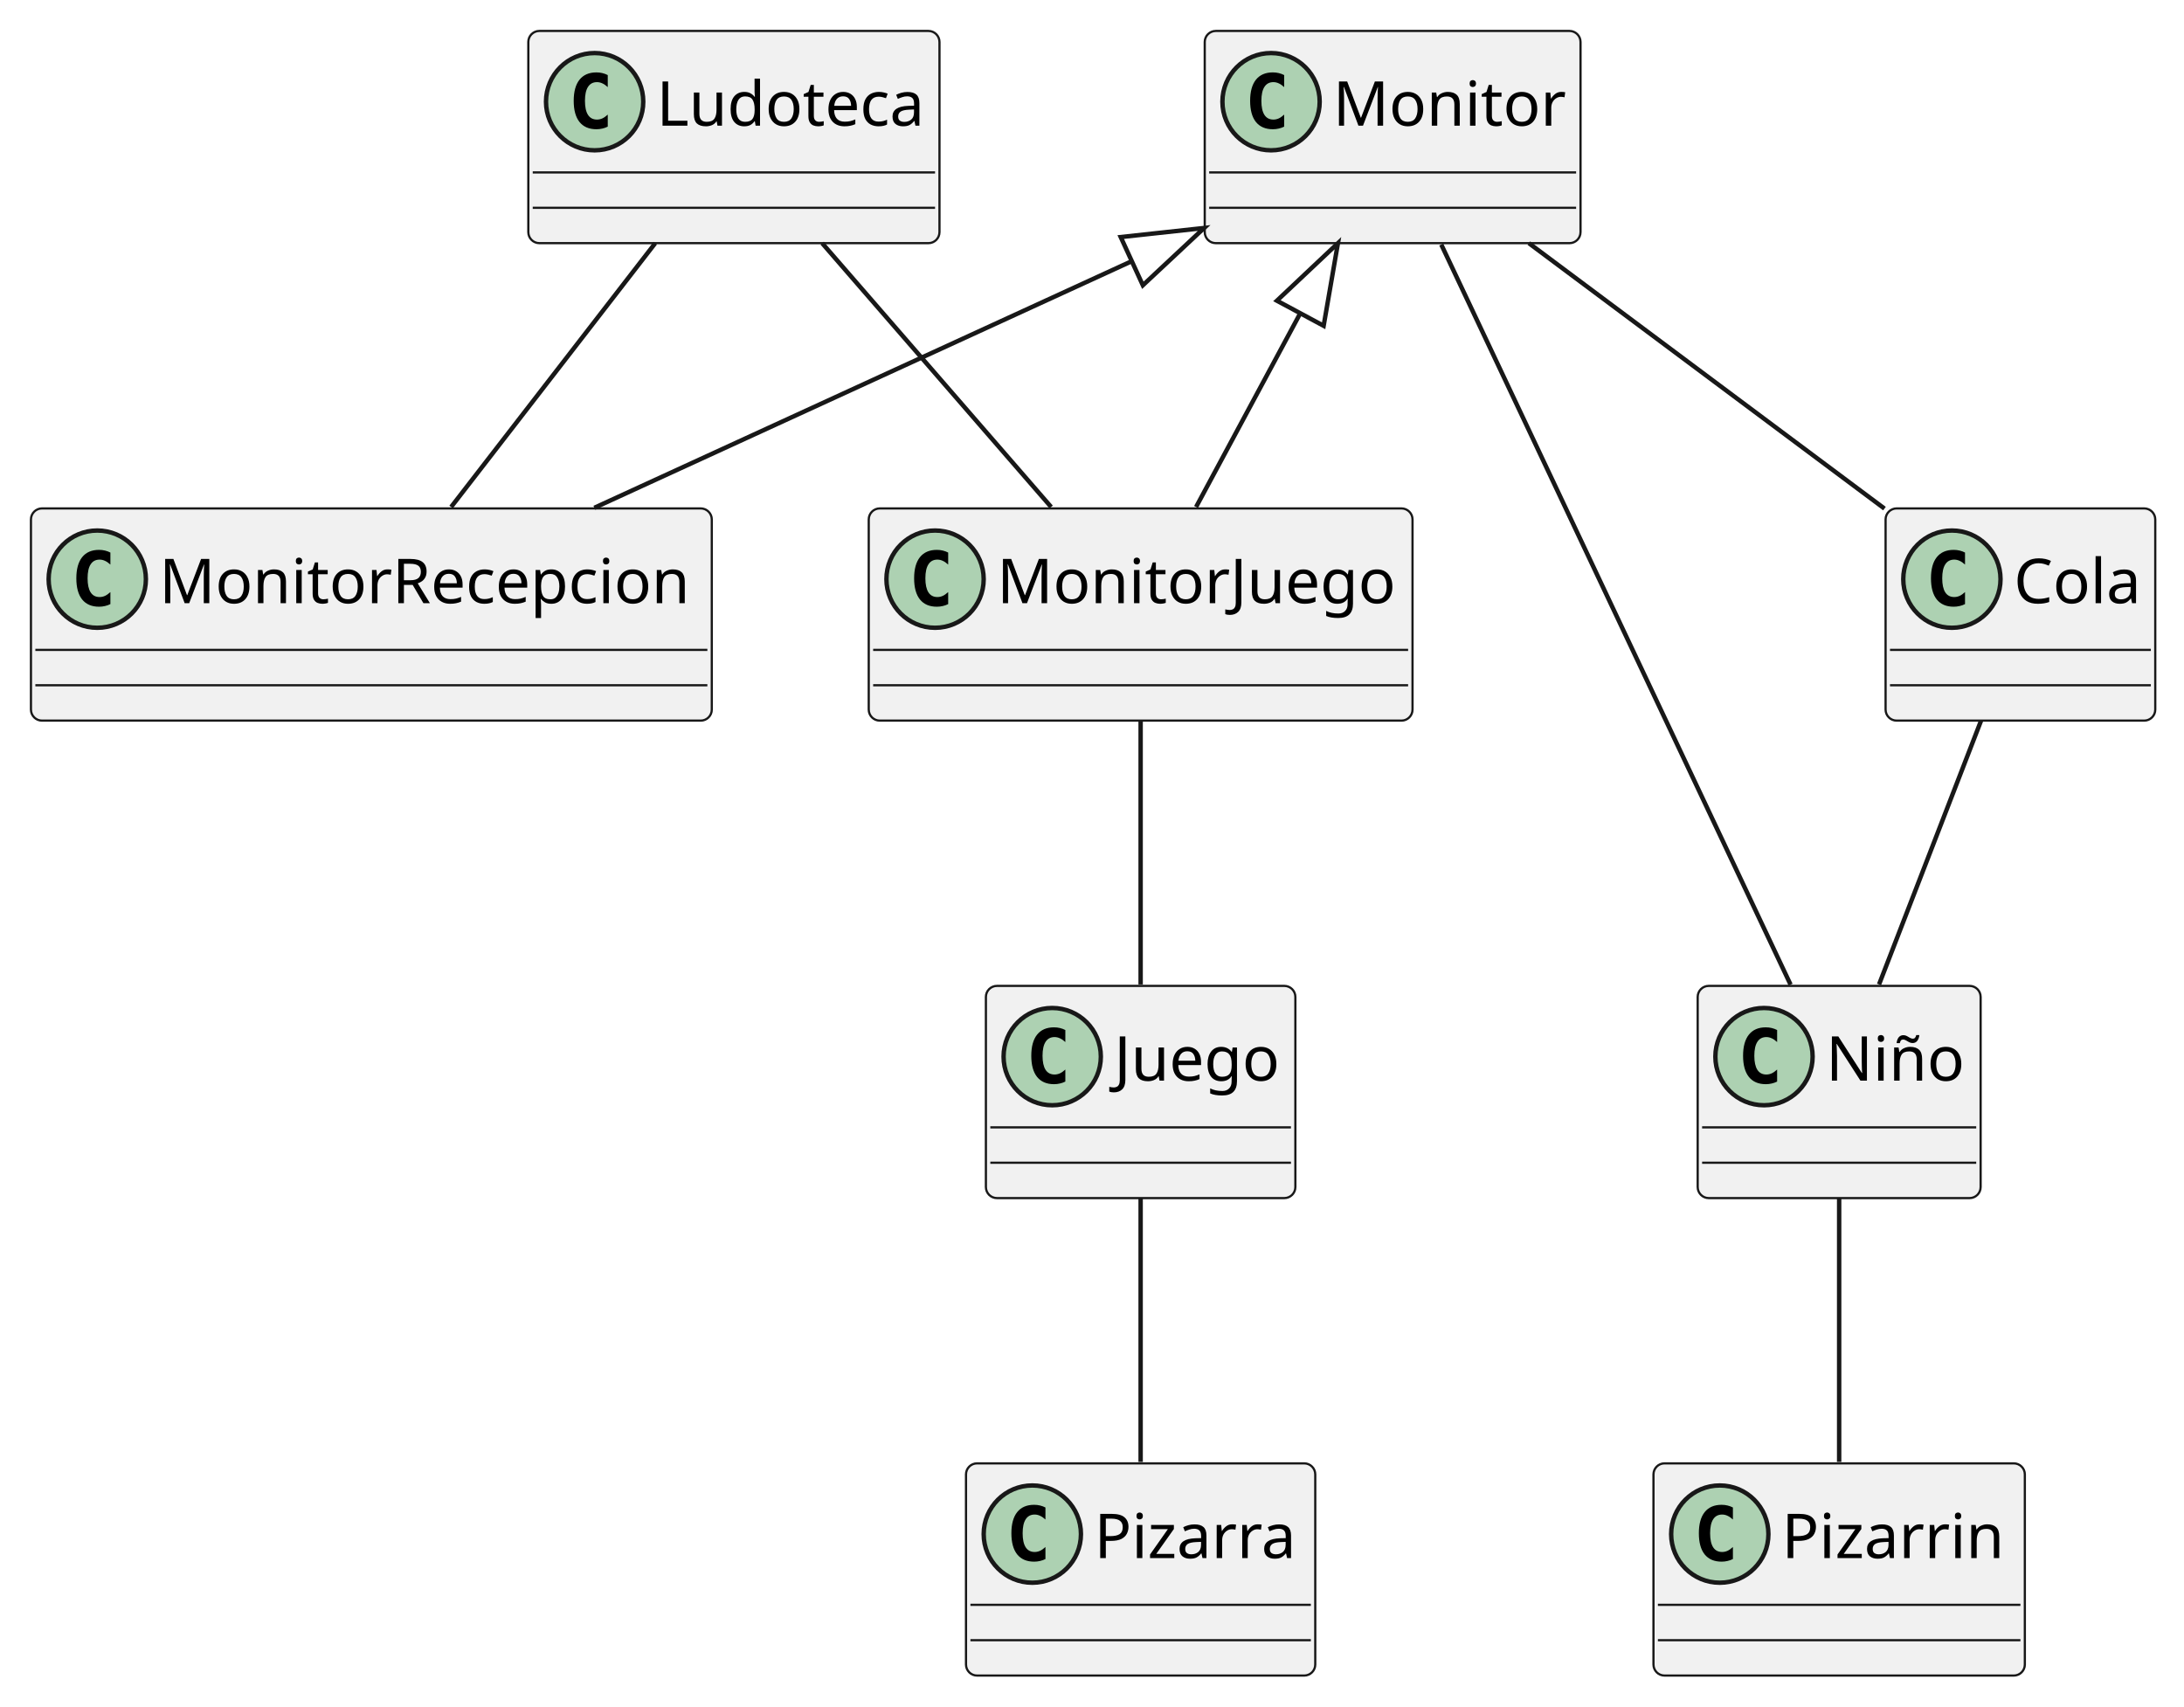
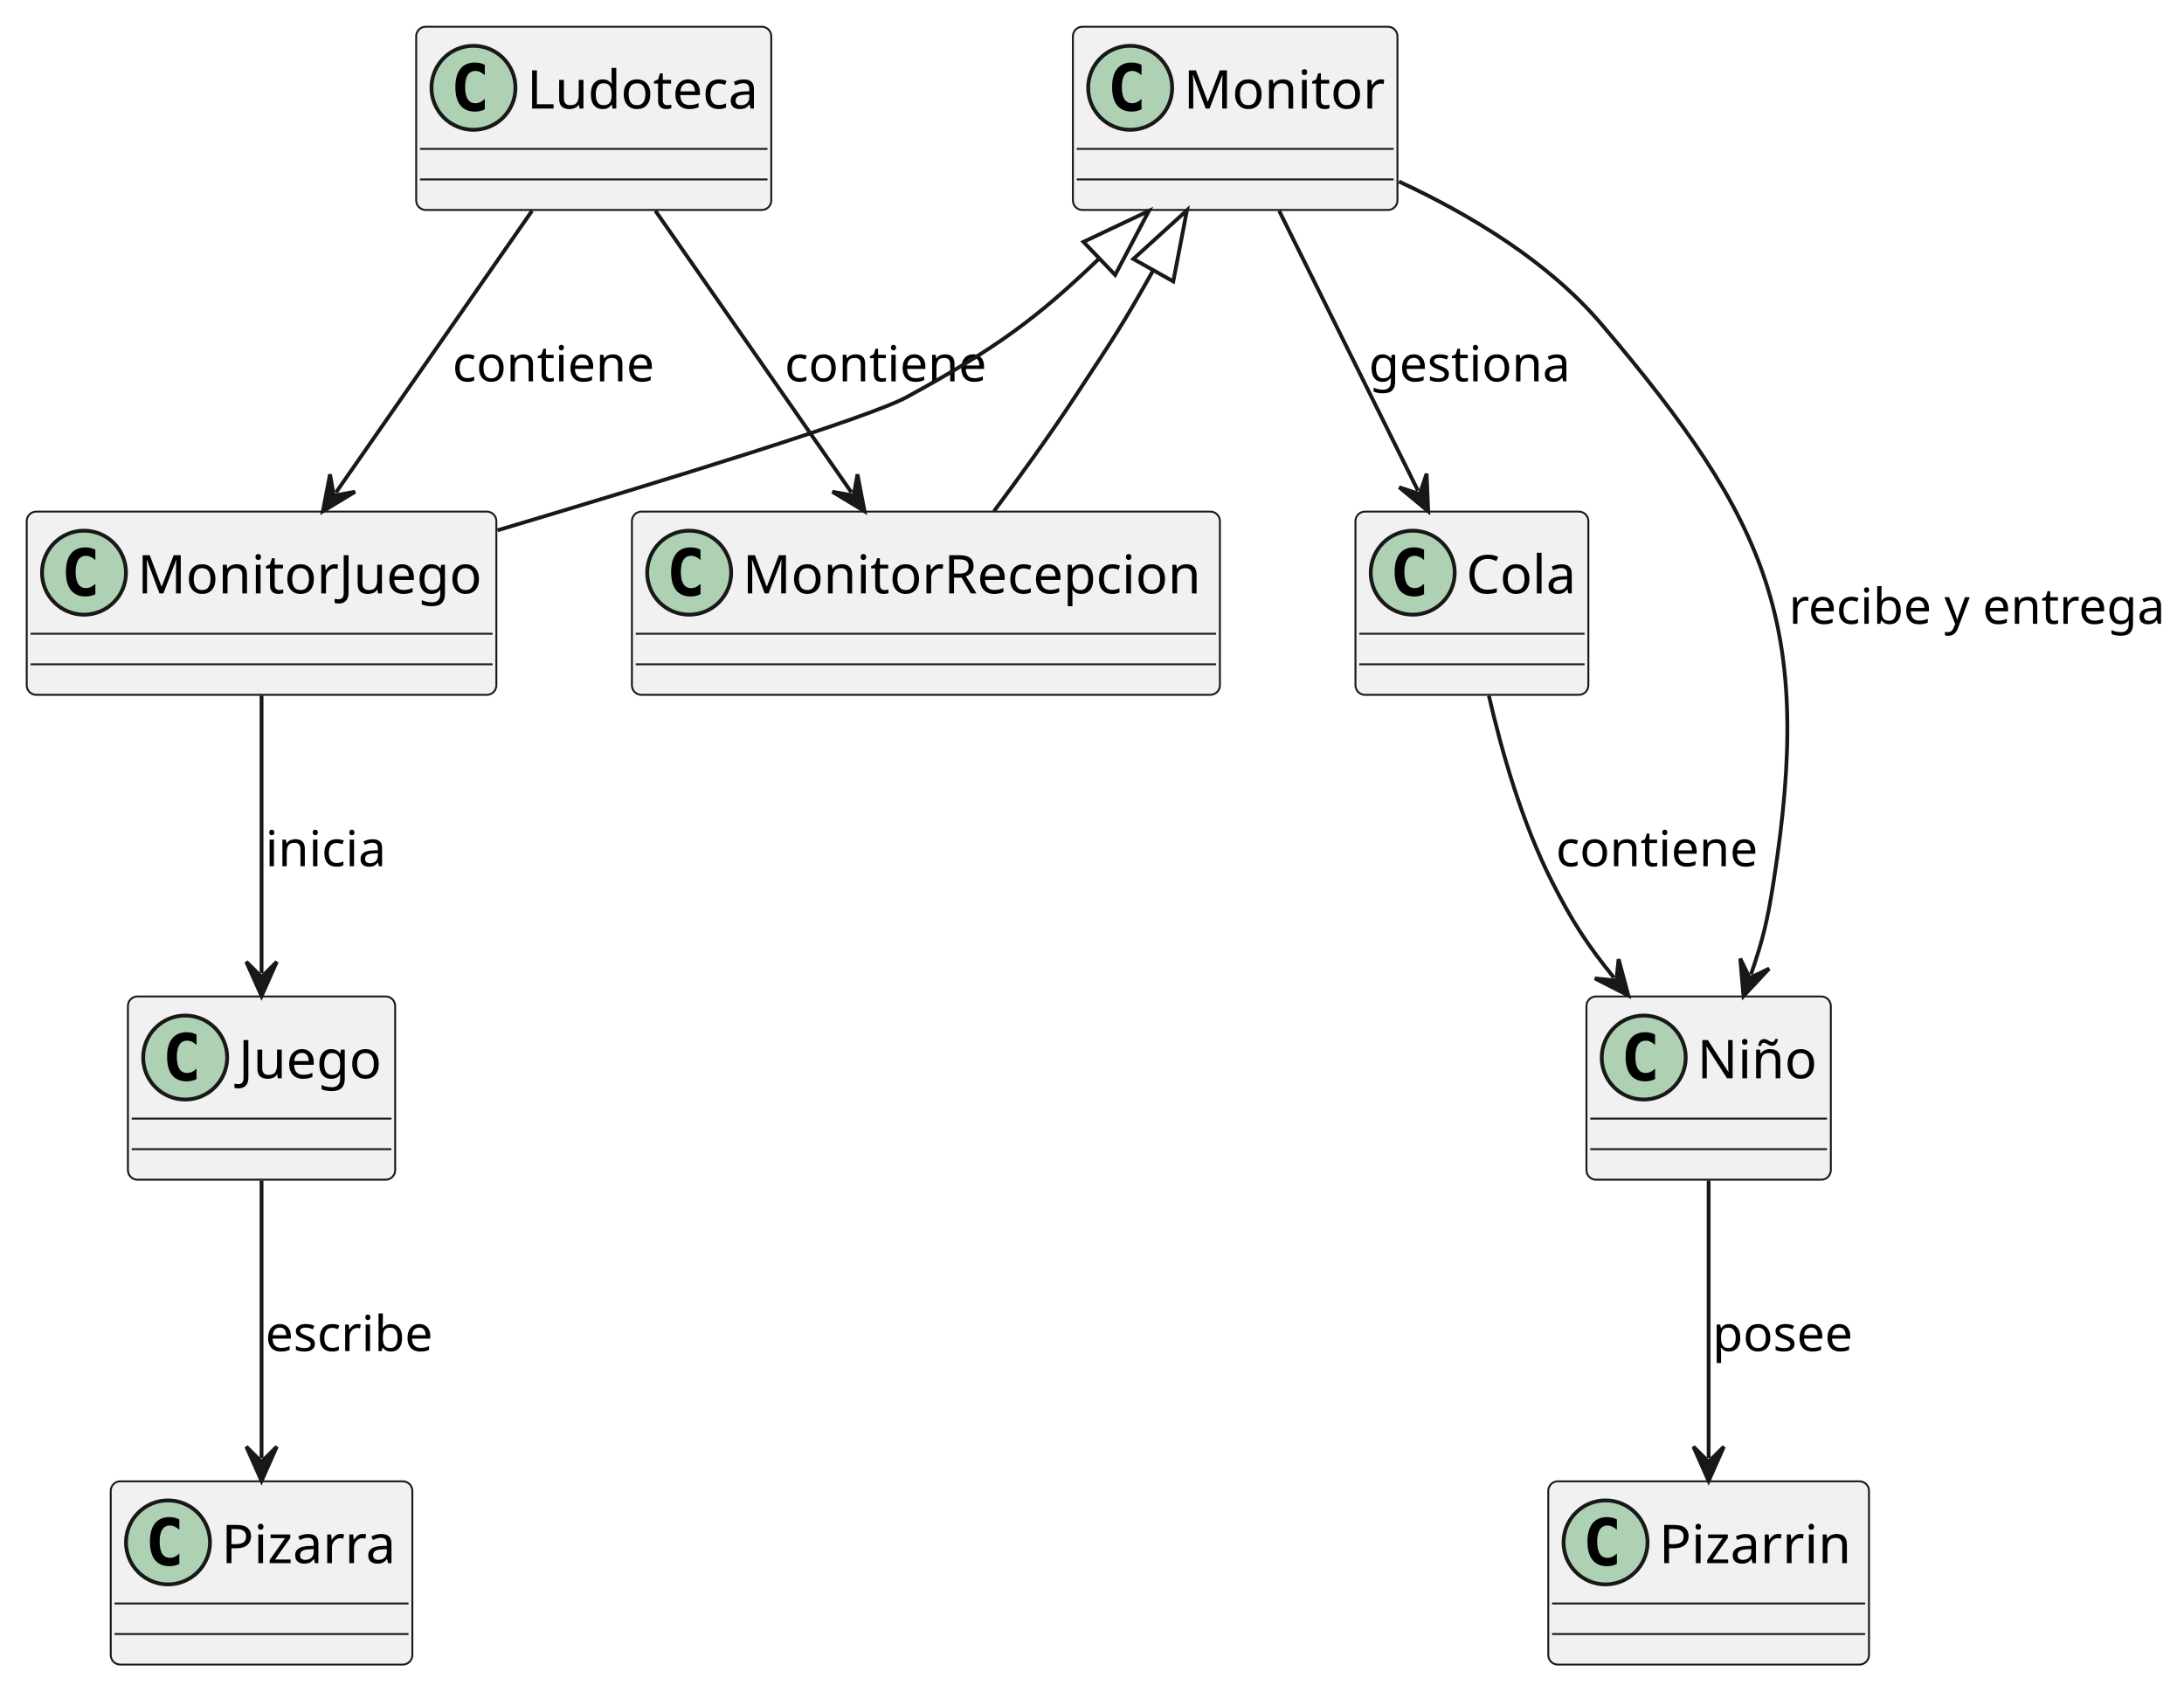
- <svg xmlns="http://www.w3.org/2000/svg" contentStyleType="text/css" height="386px" preserveAspectRatio="none" style="width:494px;height:386px;background:#FFFFFF;" version="1.1" viewBox="0 0 494 386" width="494px" zoomAndPan="magnify">
+ <svg xmlns="http://www.w3.org/2000/svg" contentStyleType="text/css" height="443px" preserveAspectRatio="none" style="width:572px;height:443px;background:#FFFFFF;" version="1.1" viewBox="0 0 572 443" width="572px" zoomAndPan="magnify">
  <defs />
  <g>
    <g id="elem_Ludoteca">
-       <rect fill="#F1F1F1" height="48" id="Ludoteca" rx="2.5" ry="2.5" style="stroke:#181818;stroke-width:0.5;" width="93" x="119.5" y="7" />
-       <ellipse cx="134.5" cy="23" fill="#ADD1B2" rx="11" ry="11" style="stroke:#181818;stroke-width:1.0;" />
-       <path d="M137.469,28.641 Q136.891,28.938 136.25,29.078 Q135.609,29.234 134.906,29.234 Q132.406,29.234 131.078,27.594 Q129.766,25.938 129.766,22.812 Q129.766,19.688 131.078,18.031 Q132.406,16.375 134.906,16.375 Q135.609,16.375 136.25,16.531 Q136.906,16.688 137.469,16.984 L137.469,19.703 Q136.844,19.125 136.25,18.859 Q135.656,18.578 135.031,18.578 Q133.688,18.578 133,19.656 Q132.312,20.719 132.312,22.812 Q132.312,24.906 133,25.984 Q133.688,27.047 135.031,27.047 Q135.656,27.047 136.25,26.781 Q136.844,26.5 137.469,25.922 L137.469,28.641 Z " fill="#000000" />
-       <text fill="#000000" font-family="sans-serif" font-size="14" lengthAdjust="spacing" textLength="61" x="148.5" y="28.432">Ludoteca</text>
-       <line style="stroke:#181818;stroke-width:0.5;" x1="120.5" x2="211.5" y1="39" y2="39" />
-       <line style="stroke:#181818;stroke-width:0.5;" x1="120.5" x2="211.5" y1="47" y2="47" />
+       <rect fill="#F1F1F1" height="48" id="Ludoteca" rx="2.5" ry="2.5" style="stroke:#181818;stroke-width:0.5;" width="93" x="109" y="7" />
+       <ellipse cx="124" cy="23" fill="#ADD1B2" rx="11" ry="11" style="stroke:#181818;stroke-width:1.0;" />
+       <path d="M126.969,28.641 Q126.391,28.938 125.75,29.078 Q125.109,29.234 124.406,29.234 Q121.906,29.234 120.578,27.594 Q119.266,25.938 119.266,22.812 Q119.266,19.688 120.578,18.031 Q121.906,16.375 124.406,16.375 Q125.109,16.375 125.75,16.531 Q126.406,16.688 126.969,16.984 L126.969,19.703 Q126.344,19.125 125.75,18.859 Q125.156,18.578 124.531,18.578 Q123.188,18.578 122.5,19.656 Q121.812,20.719 121.812,22.812 Q121.812,24.906 122.5,25.984 Q123.188,27.047 124.531,27.047 Q125.156,27.047 125.75,26.781 Q126.344,26.5 126.969,25.922 L126.969,28.641 Z " fill="#000000" />
+       <text fill="#000000" font-family="sans-serif" font-size="14" lengthAdjust="spacing" textLength="61" x="138" y="28.432">Ludoteca</text>
+       <line style="stroke:#181818;stroke-width:0.5;" x1="110" x2="201" y1="39" y2="39" />
+       <line style="stroke:#181818;stroke-width:0.5;" x1="110" x2="201" y1="47" y2="47" />
    </g>
    <g id="elem_MonitorRecepcion">
-       <rect fill="#F1F1F1" height="48" id="MonitorRecepcion" rx="2.5" ry="2.5" style="stroke:#181818;stroke-width:0.5;" width="154" x="7" y="115" />
-       <ellipse cx="22" cy="131" fill="#ADD1B2" rx="11" ry="11" style="stroke:#181818;stroke-width:1.0;" />
-       <path d="M24.969,136.641 Q24.391,136.938 23.75,137.078 Q23.109,137.234 22.406,137.234 Q19.906,137.234 18.578,135.594 Q17.266,133.938 17.266,130.812 Q17.266,127.688 18.578,126.031 Q19.906,124.375 22.406,124.375 Q23.109,124.375 23.75,124.531 Q24.406,124.688 24.969,124.984 L24.969,127.703 Q24.344,127.125 23.75,126.859 Q23.156,126.578 22.531,126.578 Q21.188,126.578 20.5,127.656 Q19.812,128.719 19.812,130.812 Q19.812,132.906 20.5,133.984 Q21.188,135.047 22.531,135.047 Q23.156,135.047 23.75,134.781 Q24.344,134.5 24.969,133.922 L24.969,136.641 Z " fill="#000000" />
-       <text fill="#000000" font-family="sans-serif" font-size="14" lengthAdjust="spacing" textLength="122" x="36" y="136.432">MonitorRecepcion</text>
-       <line style="stroke:#181818;stroke-width:0.5;" x1="8" x2="160" y1="147" y2="147" />
-       <line style="stroke:#181818;stroke-width:0.5;" x1="8" x2="160" y1="155" y2="155" />
+       <rect fill="#F1F1F1" height="48" id="MonitorRecepcion" rx="2.5" ry="2.5" style="stroke:#181818;stroke-width:0.5;" width="154" x="165.5" y="134" />
+       <ellipse cx="180.5" cy="150" fill="#ADD1B2" rx="11" ry="11" style="stroke:#181818;stroke-width:1.0;" />
+       <path d="M183.469,155.641 Q182.891,155.938 182.25,156.078 Q181.609,156.234 180.906,156.234 Q178.406,156.234 177.078,154.594 Q175.766,152.938 175.766,149.812 Q175.766,146.688 177.078,145.031 Q178.406,143.375 180.906,143.375 Q181.609,143.375 182.25,143.531 Q182.906,143.688 183.469,143.984 L183.469,146.703 Q182.844,146.125 182.25,145.859 Q181.656,145.578 181.031,145.578 Q179.688,145.578 179,146.656 Q178.312,147.719 178.312,149.812 Q178.312,151.906 179,152.984 Q179.688,154.047 181.031,154.047 Q181.656,154.047 182.25,153.781 Q182.844,153.5 183.469,152.922 L183.469,155.641 Z " fill="#000000" />
+       <text fill="#000000" font-family="sans-serif" font-size="14" lengthAdjust="spacing" textLength="122" x="194.5" y="155.432">MonitorRecepcion</text>
+       <line style="stroke:#181818;stroke-width:0.5;" x1="166.5" x2="318.5" y1="166" y2="166" />
+       <line style="stroke:#181818;stroke-width:0.5;" x1="166.5" x2="318.5" y1="174" y2="174" />
    </g>
    <g id="elem_MonitorJuego">
-       <rect fill="#F1F1F1" height="48" id="MonitorJuego" rx="2.5" ry="2.5" style="stroke:#181818;stroke-width:0.5;" width="123" x="196.5" y="115" />
-       <ellipse cx="211.5" cy="131" fill="#ADD1B2" rx="11" ry="11" style="stroke:#181818;stroke-width:1.0;" />
-       <path d="M214.469,136.641 Q213.891,136.938 213.25,137.078 Q212.609,137.234 211.906,137.234 Q209.406,137.234 208.078,135.594 Q206.766,133.938 206.766,130.812 Q206.766,127.688 208.078,126.031 Q209.406,124.375 211.906,124.375 Q212.609,124.375 213.25,124.531 Q213.906,124.688 214.469,124.984 L214.469,127.703 Q213.844,127.125 213.25,126.859 Q212.656,126.578 212.031,126.578 Q210.688,126.578 210,127.656 Q209.312,128.719 209.312,130.812 Q209.312,132.906 210,133.984 Q210.688,135.047 212.031,135.047 Q212.656,135.047 213.25,134.781 Q213.844,134.5 214.469,133.922 L214.469,136.641 Z " fill="#000000" />
-       <text fill="#000000" font-family="sans-serif" font-size="14" lengthAdjust="spacing" textLength="91" x="225.5" y="136.432">MonitorJuego</text>
-       <line style="stroke:#181818;stroke-width:0.5;" x1="197.5" x2="318.5" y1="147" y2="147" />
-       <line style="stroke:#181818;stroke-width:0.5;" x1="197.5" x2="318.5" y1="155" y2="155" />
+       <rect fill="#F1F1F1" height="48" id="MonitorJuego" rx="2.5" ry="2.5" style="stroke:#181818;stroke-width:0.5;" width="123" x="7" y="134" />
+       <ellipse cx="22" cy="150" fill="#ADD1B2" rx="11" ry="11" style="stroke:#181818;stroke-width:1.0;" />
+       <path d="M24.969,155.641 Q24.391,155.938 23.75,156.078 Q23.109,156.234 22.406,156.234 Q19.906,156.234 18.578,154.594 Q17.266,152.938 17.266,149.812 Q17.266,146.688 18.578,145.031 Q19.906,143.375 22.406,143.375 Q23.109,143.375 23.75,143.531 Q24.406,143.688 24.969,143.984 L24.969,146.703 Q24.344,146.125 23.75,145.859 Q23.156,145.578 22.531,145.578 Q21.188,145.578 20.5,146.656 Q19.812,147.719 19.812,149.812 Q19.812,151.906 20.5,152.984 Q21.188,154.047 22.531,154.047 Q23.156,154.047 23.75,153.781 Q24.344,153.5 24.969,152.922 L24.969,155.641 Z " fill="#000000" />
+       <text fill="#000000" font-family="sans-serif" font-size="14" lengthAdjust="spacing" textLength="91" x="36" y="155.432">MonitorJuego</text>
+       <line style="stroke:#181818;stroke-width:0.5;" x1="8" x2="129" y1="166" y2="166" />
+       <line style="stroke:#181818;stroke-width:0.5;" x1="8" x2="129" y1="174" y2="174" />
    </g>
    <g id="elem_Monitor">
-       <rect fill="#F1F1F1" height="48" id="Monitor" rx="2.5" ry="2.5" style="stroke:#181818;stroke-width:0.5;" width="85" x="272.5" y="7" />
-       <ellipse cx="287.5" cy="23" fill="#ADD1B2" rx="11" ry="11" style="stroke:#181818;stroke-width:1.0;" />
-       <path d="M290.469,28.641 Q289.891,28.938 289.25,29.078 Q288.609,29.234 287.906,29.234 Q285.406,29.234 284.078,27.594 Q282.766,25.938 282.766,22.812 Q282.766,19.688 284.078,18.031 Q285.406,16.375 287.906,16.375 Q288.609,16.375 289.25,16.531 Q289.906,16.688 290.469,16.984 L290.469,19.703 Q289.844,19.125 289.25,18.859 Q288.656,18.578 288.031,18.578 Q286.688,18.578 286,19.656 Q285.312,20.719 285.312,22.812 Q285.312,24.906 286,25.984 Q286.688,27.047 288.031,27.047 Q288.656,27.047 289.25,26.781 Q289.844,26.5 290.469,25.922 L290.469,28.641 Z " fill="#000000" />
-       <text fill="#000000" font-family="sans-serif" font-size="14" lengthAdjust="spacing" textLength="53" x="301.5" y="28.432">Monitor</text>
-       <line style="stroke:#181818;stroke-width:0.5;" x1="273.5" x2="356.5" y1="39" y2="39" />
-       <line style="stroke:#181818;stroke-width:0.5;" x1="273.5" x2="356.5" y1="47" y2="47" />
+       <rect fill="#F1F1F1" height="48" id="Monitor" rx="2.5" ry="2.5" style="stroke:#181818;stroke-width:0.5;" width="85" x="281" y="7" />
+       <ellipse cx="296" cy="23" fill="#ADD1B2" rx="11" ry="11" style="stroke:#181818;stroke-width:1.0;" />
+       <path d="M298.969,28.641 Q298.391,28.938 297.75,29.078 Q297.109,29.234 296.406,29.234 Q293.906,29.234 292.578,27.594 Q291.266,25.938 291.266,22.812 Q291.266,19.688 292.578,18.031 Q293.906,16.375 296.406,16.375 Q297.109,16.375 297.75,16.531 Q298.406,16.688 298.969,16.984 L298.969,19.703 Q298.344,19.125 297.75,18.859 Q297.156,18.578 296.531,18.578 Q295.188,18.578 294.5,19.656 Q293.812,20.719 293.812,22.812 Q293.812,24.906 294.5,25.984 Q295.188,27.047 296.531,27.047 Q297.156,27.047 297.75,26.781 Q298.344,26.5 298.969,25.922 L298.969,28.641 Z " fill="#000000" />
+       <text fill="#000000" font-family="sans-serif" font-size="14" lengthAdjust="spacing" textLength="53" x="310" y="28.432">Monitor</text>
+       <line style="stroke:#181818;stroke-width:0.5;" x1="282" x2="365" y1="39" y2="39" />
+       <line style="stroke:#181818;stroke-width:0.5;" x1="282" x2="365" y1="47" y2="47" />
    </g>
    <g id="elem_Cola">
-       <rect fill="#F1F1F1" height="48" id="Cola" rx="2.5" ry="2.5" style="stroke:#181818;stroke-width:0.5;" width="61" x="426.5" y="115" />
-       <ellipse cx="441.5" cy="131" fill="#ADD1B2" rx="11" ry="11" style="stroke:#181818;stroke-width:1.0;" />
-       <path d="M444.469,136.641 Q443.891,136.938 443.25,137.078 Q442.609,137.234 441.906,137.234 Q439.406,137.234 438.078,135.594 Q436.766,133.938 436.766,130.812 Q436.766,127.688 438.078,126.031 Q439.406,124.375 441.906,124.375 Q442.609,124.375 443.25,124.531 Q443.906,124.688 444.469,124.984 L444.469,127.703 Q443.844,127.125 443.25,126.859 Q442.656,126.578 442.031,126.578 Q440.688,126.578 440,127.656 Q439.312,128.719 439.312,130.812 Q439.312,132.906 440,133.984 Q440.688,135.047 442.031,135.047 Q442.656,135.047 443.25,134.781 Q443.844,134.5 444.469,133.922 L444.469,136.641 Z " fill="#000000" />
-       <text fill="#000000" font-family="sans-serif" font-size="14" lengthAdjust="spacing" textLength="29" x="455.5" y="136.432">Cola</text>
-       <line style="stroke:#181818;stroke-width:0.5;" x1="427.5" x2="486.5" y1="147" y2="147" />
-       <line style="stroke:#181818;stroke-width:0.5;" x1="427.5" x2="486.5" y1="155" y2="155" />
+       <rect fill="#F1F1F1" height="48" id="Cola" rx="2.5" ry="2.5" style="stroke:#181818;stroke-width:0.5;" width="61" x="355" y="134" />
+       <ellipse cx="370" cy="150" fill="#ADD1B2" rx="11" ry="11" style="stroke:#181818;stroke-width:1.0;" />
+       <path d="M372.969,155.641 Q372.391,155.938 371.75,156.078 Q371.109,156.234 370.406,156.234 Q367.906,156.234 366.578,154.594 Q365.266,152.938 365.266,149.812 Q365.266,146.688 366.578,145.031 Q367.906,143.375 370.406,143.375 Q371.109,143.375 371.75,143.531 Q372.406,143.688 372.969,143.984 L372.969,146.703 Q372.344,146.125 371.75,145.859 Q371.156,145.578 370.531,145.578 Q369.188,145.578 368.5,146.656 Q367.812,147.719 367.812,149.812 Q367.812,151.906 368.5,152.984 Q369.188,154.047 370.531,154.047 Q371.156,154.047 371.75,153.781 Q372.344,153.5 372.969,152.922 L372.969,155.641 Z " fill="#000000" />
+       <text fill="#000000" font-family="sans-serif" font-size="14" lengthAdjust="spacing" textLength="29" x="384" y="155.432">Cola</text>
+       <line style="stroke:#181818;stroke-width:0.5;" x1="356" x2="415" y1="166" y2="166" />
+       <line style="stroke:#181818;stroke-width:0.5;" x1="356" x2="415" y1="174" y2="174" />
    </g>
    <g id="elem_Niño">
-       <rect fill="#F1F1F1" height="48" id="Niño" rx="2.5" ry="2.5" style="stroke:#181818;stroke-width:0.5;" width="64" x="384" y="223" />
-       <ellipse cx="399" cy="239" fill="#ADD1B2" rx="11" ry="11" style="stroke:#181818;stroke-width:1.0;" />
-       <path d="M401.969,244.641 Q401.391,244.938 400.75,245.078 Q400.109,245.234 399.406,245.234 Q396.906,245.234 395.578,243.594 Q394.266,241.938 394.266,238.812 Q394.266,235.688 395.578,234.031 Q396.906,232.375 399.406,232.375 Q400.109,232.375 400.75,232.531 Q401.406,232.688 401.969,232.984 L401.969,235.703 Q401.344,235.125 400.75,234.859 Q400.156,234.578 399.531,234.578 Q398.188,234.578 397.5,235.656 Q396.812,236.719 396.812,238.812 Q396.812,240.906 397.5,241.984 Q398.188,243.047 399.531,243.047 Q400.156,243.047 400.75,242.781 Q401.344,242.5 401.969,241.922 L401.969,244.641 Z " fill="#000000" />
-       <text fill="#000000" font-family="sans-serif" font-size="14" lengthAdjust="spacing" textLength="32" x="413" y="244.432">Niño</text>
-       <line style="stroke:#181818;stroke-width:0.5;" x1="385" x2="447" y1="255" y2="255" />
-       <line style="stroke:#181818;stroke-width:0.5;" x1="385" x2="447" y1="263" y2="263" />
+       <rect fill="#F1F1F1" height="48" id="Niño" rx="2.5" ry="2.5" style="stroke:#181818;stroke-width:0.5;" width="64" x="415.5" y="261" />
+       <ellipse cx="430.5" cy="277" fill="#ADD1B2" rx="11" ry="11" style="stroke:#181818;stroke-width:1.0;" />
+       <path d="M433.469,282.641 Q432.891,282.938 432.25,283.078 Q431.609,283.234 430.906,283.234 Q428.406,283.234 427.078,281.594 Q425.766,279.938 425.766,276.812 Q425.766,273.688 427.078,272.031 Q428.406,270.375 430.906,270.375 Q431.609,270.375 432.25,270.531 Q432.906,270.688 433.469,270.984 L433.469,273.703 Q432.844,273.125 432.25,272.859 Q431.656,272.578 431.031,272.578 Q429.688,272.578 429,273.656 Q428.312,274.719 428.312,276.812 Q428.312,278.906 429,279.984 Q429.688,281.047 431.031,281.047 Q431.656,281.047 432.25,280.781 Q432.844,280.5 433.469,279.922 L433.469,282.641 Z " fill="#000000" />
+       <text fill="#000000" font-family="sans-serif" font-size="14" lengthAdjust="spacing" textLength="32" x="444.5" y="282.432">Niño</text>
+       <line style="stroke:#181818;stroke-width:0.5;" x1="416.5" x2="478.5" y1="293" y2="293" />
+       <line style="stroke:#181818;stroke-width:0.5;" x1="416.5" x2="478.5" y1="301" y2="301" />
    </g>
    <g id="elem_Pizarrin">
-       <rect fill="#F1F1F1" height="48" id="Pizarrin" rx="2.5" ry="2.5" style="stroke:#181818;stroke-width:0.5;" width="84" x="374" y="331" />
-       <ellipse cx="389" cy="347" fill="#ADD1B2" rx="11" ry="11" style="stroke:#181818;stroke-width:1.0;" />
-       <path d="M391.969,352.641 Q391.391,352.938 390.75,353.078 Q390.109,353.234 389.406,353.234 Q386.906,353.234 385.578,351.594 Q384.266,349.938 384.266,346.812 Q384.266,343.688 385.578,342.031 Q386.906,340.375 389.406,340.375 Q390.109,340.375 390.75,340.531 Q391.406,340.688 391.969,340.984 L391.969,343.703 Q391.344,343.125 390.75,342.859 Q390.156,342.578 389.531,342.578 Q388.188,342.578 387.5,343.656 Q386.812,344.719 386.812,346.812 Q386.812,348.906 387.5,349.984 Q388.188,351.047 389.531,351.047 Q390.156,351.047 390.75,350.781 Q391.344,350.5 391.969,349.922 L391.969,352.641 Z " fill="#000000" />
-       <text fill="#000000" font-family="sans-serif" font-size="14" lengthAdjust="spacing" textLength="52" x="403" y="352.432">Pizarrin</text>
-       <line style="stroke:#181818;stroke-width:0.5;" x1="375" x2="457" y1="363" y2="363" />
-       <line style="stroke:#181818;stroke-width:0.5;" x1="375" x2="457" y1="371" y2="371" />
+       <rect fill="#F1F1F1" height="48" id="Pizarrin" rx="2.5" ry="2.5" style="stroke:#181818;stroke-width:0.5;" width="84" x="405.5" y="388" />
+       <ellipse cx="420.5" cy="404" fill="#ADD1B2" rx="11" ry="11" style="stroke:#181818;stroke-width:1.0;" />
+       <path d="M423.469,409.641 Q422.891,409.938 422.25,410.078 Q421.609,410.234 420.906,410.234 Q418.406,410.234 417.078,408.594 Q415.766,406.938 415.766,403.812 Q415.766,400.688 417.078,399.031 Q418.406,397.375 420.906,397.375 Q421.609,397.375 422.25,397.531 Q422.906,397.688 423.469,397.984 L423.469,400.703 Q422.844,400.125 422.25,399.859 Q421.656,399.578 421.031,399.578 Q419.688,399.578 419,400.656 Q418.312,401.719 418.312,403.812 Q418.312,405.906 419,406.984 Q419.688,408.047 421.031,408.047 Q421.656,408.047 422.25,407.781 Q422.844,407.5 423.469,406.922 L423.469,409.641 Z " fill="#000000" />
+       <text fill="#000000" font-family="sans-serif" font-size="14" lengthAdjust="spacing" textLength="52" x="434.5" y="409.432">Pizarrin</text>
+       <line style="stroke:#181818;stroke-width:0.5;" x1="406.5" x2="488.5" y1="420" y2="420" />
+       <line style="stroke:#181818;stroke-width:0.5;" x1="406.5" x2="488.5" y1="428" y2="428" />
    </g>
    <g id="elem_Juego">
-       <rect fill="#F1F1F1" height="48" id="Juego" rx="2.5" ry="2.5" style="stroke:#181818;stroke-width:0.5;" width="70" x="223" y="223" />
-       <ellipse cx="238" cy="239" fill="#ADD1B2" rx="11" ry="11" style="stroke:#181818;stroke-width:1.0;" />
-       <path d="M240.969,244.641 Q240.391,244.938 239.75,245.078 Q239.109,245.234 238.406,245.234 Q235.906,245.234 234.578,243.594 Q233.266,241.938 233.266,238.812 Q233.266,235.688 234.578,234.031 Q235.906,232.375 238.406,232.375 Q239.109,232.375 239.75,232.531 Q240.406,232.688 240.969,232.984 L240.969,235.703 Q240.344,235.125 239.75,234.859 Q239.156,234.578 238.531,234.578 Q237.188,234.578 236.5,235.656 Q235.812,236.719 235.812,238.812 Q235.812,240.906 236.5,241.984 Q237.188,243.047 238.531,243.047 Q239.156,243.047 239.75,242.781 Q240.344,242.5 240.969,241.922 L240.969,244.641 Z " fill="#000000" />
-       <text fill="#000000" font-family="sans-serif" font-size="14" lengthAdjust="spacing" textLength="38" x="252" y="244.432">Juego</text>
-       <line style="stroke:#181818;stroke-width:0.5;" x1="224" x2="292" y1="255" y2="255" />
-       <line style="stroke:#181818;stroke-width:0.5;" x1="224" x2="292" y1="263" y2="263" />
+       <rect fill="#F1F1F1" height="48" id="Juego" rx="2.5" ry="2.5" style="stroke:#181818;stroke-width:0.5;" width="70" x="33.5" y="261" />
+       <ellipse cx="48.5" cy="277" fill="#ADD1B2" rx="11" ry="11" style="stroke:#181818;stroke-width:1.0;" />
+       <path d="M51.469,282.641 Q50.891,282.938 50.25,283.078 Q49.609,283.234 48.906,283.234 Q46.406,283.234 45.078,281.594 Q43.766,279.938 43.766,276.812 Q43.766,273.688 45.078,272.031 Q46.406,270.375 48.906,270.375 Q49.609,270.375 50.25,270.531 Q50.906,270.688 51.469,270.984 L51.469,273.703 Q50.844,273.125 50.25,272.859 Q49.656,272.578 49.031,272.578 Q47.688,272.578 47,273.656 Q46.312,274.719 46.312,276.812 Q46.312,278.906 47,279.984 Q47.688,281.047 49.031,281.047 Q49.656,281.047 50.25,280.781 Q50.844,280.5 51.469,279.922 L51.469,282.641 Z " fill="#000000" />
+       <text fill="#000000" font-family="sans-serif" font-size="14" lengthAdjust="spacing" textLength="38" x="62.5" y="282.432">Juego</text>
+       <line style="stroke:#181818;stroke-width:0.5;" x1="34.5" x2="102.5" y1="293" y2="293" />
+       <line style="stroke:#181818;stroke-width:0.5;" x1="34.5" x2="102.5" y1="301" y2="301" />
    </g>
    <g id="elem_Pizarra">
-       <rect fill="#F1F1F1" height="48" id="Pizarra" rx="2.5" ry="2.5" style="stroke:#181818;stroke-width:0.5;" width="79" x="218.5" y="331" />
-       <ellipse cx="233.5" cy="347" fill="#ADD1B2" rx="11" ry="11" style="stroke:#181818;stroke-width:1.0;" />
-       <path d="M236.469,352.641 Q235.891,352.938 235.25,353.078 Q234.609,353.234 233.906,353.234 Q231.406,353.234 230.078,351.594 Q228.766,349.938 228.766,346.812 Q228.766,343.688 230.078,342.031 Q231.406,340.375 233.906,340.375 Q234.609,340.375 235.25,340.531 Q235.906,340.688 236.469,340.984 L236.469,343.703 Q235.844,343.125 235.25,342.859 Q234.656,342.578 234.031,342.578 Q232.688,342.578 232,343.656 Q231.312,344.719 231.312,346.812 Q231.312,348.906 232,349.984 Q232.688,351.047 234.031,351.047 Q234.656,351.047 235.25,350.781 Q235.844,350.5 236.469,349.922 L236.469,352.641 Z " fill="#000000" />
-       <text fill="#000000" font-family="sans-serif" font-size="14" lengthAdjust="spacing" textLength="47" x="247.5" y="352.432">Pizarra</text>
-       <line style="stroke:#181818;stroke-width:0.5;" x1="219.5" x2="296.5" y1="363" y2="363" />
-       <line style="stroke:#181818;stroke-width:0.5;" x1="219.5" x2="296.5" y1="371" y2="371" />
+       <rect fill="#F1F1F1" height="48" id="Pizarra" rx="2.5" ry="2.5" style="stroke:#181818;stroke-width:0.5;" width="79" x="29" y="388" />
+       <ellipse cx="44" cy="404" fill="#ADD1B2" rx="11" ry="11" style="stroke:#181818;stroke-width:1.0;" />
+       <path d="M46.969,409.641 Q46.391,409.938 45.75,410.078 Q45.109,410.234 44.406,410.234 Q41.906,410.234 40.578,408.594 Q39.266,406.938 39.266,403.812 Q39.266,400.688 40.578,399.031 Q41.906,397.375 44.406,397.375 Q45.109,397.375 45.75,397.531 Q46.406,397.688 46.969,397.984 L46.969,400.703 Q46.344,400.125 45.75,399.859 Q45.156,399.578 44.531,399.578 Q43.188,399.578 42.5,400.656 Q41.812,401.719 41.812,403.812 Q41.812,405.906 42.5,406.984 Q43.188,408.047 44.531,408.047 Q45.156,408.047 45.75,407.781 Q46.344,407.5 46.969,406.922 L46.969,409.641 Z " fill="#000000" />
+       <text fill="#000000" font-family="sans-serif" font-size="14" lengthAdjust="spacing" textLength="47" x="58" y="409.432">Pizarra</text>
+       <line style="stroke:#181818;stroke-width:0.5;" x1="30" x2="107" y1="420" y2="420" />
+       <line style="stroke:#181818;stroke-width:0.5;" x1="30" x2="107" y1="428" y2="428" />
    </g>
    <g id="link_Ludoteca_MonitorRecepcion">
-       <path codeLine="2" d="M148.21,55 C134.55,72.66 115.76,96.94 102.04,114.68 " fill="none" id="Ludoteca-MonitorRecepcion" style="stroke:#181818;stroke-width:1.0;" />
+       <path codeLine="2" d="M171.66,55.22 C187.29,77.67 207.402,106.576 223.002,128.986 " fill="none" id="Ludoteca-to-MonitorRecepcion" style="stroke:#181818;stroke-width:1.0;" />
+       <polygon fill="#181818" points="226.43,133.91,224.571,124.238,223.573,129.806,218.005,128.809,226.43,133.91" style="stroke:#181818;stroke-width:1.0;" />
+       <text fill="#000000" font-family="sans-serif" font-size="13" lengthAdjust="spacing" textLength="52" x="205.5" y="99.897">contiene</text>
    </g>
    <g id="link_Ludoteca_MonitorJuego">
-       <path codeLine="3" d="M185.96,55 C201.29,72.66 222.36,96.94 237.76,114.68 " fill="none" id="Ludoteca-MonitorJuego" style="stroke:#181818;stroke-width:1.0;" />
+       <path codeLine="3" d="M139.34,55.22 C123.71,77.67 103.598,106.576 87.998,128.986 " fill="none" id="Ludoteca-to-MonitorJuego" style="stroke:#181818;stroke-width:1.0;" />
+       <polygon fill="#181818" points="84.57,133.91,92.995,128.809,87.427,129.806,86.429,124.238,84.57,133.91" style="stroke:#181818;stroke-width:1.0;" />
+       <text fill="#000000" font-family="sans-serif" font-size="13" lengthAdjust="spacing" textLength="52" x="118.5" y="99.897">contiene</text>
    </g>
    <g id="link_Monitor_MonitorRecepcion">
-       <path codeLine="5" d="M255.999,59.075 C217.019,76.955 175.69,95.92 134.44,114.86 " fill="none" id="Monitor-backto-MonitorRecepcion" style="stroke:#181818;stroke-width:1.0;" />
-       <polygon fill="none" points="272.36,51.57,253.498,53.621,258.501,64.528,272.36,51.57" style="stroke:#181818;stroke-width:1.0;" />
+       <path codeLine="5" d="M302.053,70.773 C294.013,85.083 291.99,88.03 281.5,104 C274.91,114.03 267.17,124.74 260.33,133.9 " fill="none" id="Monitor-backto-MonitorRecepcion" style="stroke:#181818;stroke-width:1.0;" />
+       <polygon fill="none" points="310.87,55.08,296.822,67.834,307.284,73.712,310.87,55.08" style="stroke:#181818;stroke-width:1.0;" />
    </g>
    <g id="link_Monitor_MonitorJuego">
-       <path codeLine="6" d="M294.11,70.856 C284.62,88.516 280.08,96.94 270.54,114.68 " fill="none" id="Monitor-backto-MonitorJuego" style="stroke:#181818;stroke-width:1.0;" />
-       <polygon fill="none" points="302.63,55,288.824,68.016,299.395,73.696,302.63,55" style="stroke:#181818;stroke-width:1.0;" />
+       <path codeLine="6" d="M287.915,67.685 C271.565,83.355 261.25,91.01 237.5,104 C227.69,109.37 174.44,125.75 130.29,138.9 " fill="none" id="Monitor-backto-MonitorJuego" style="stroke:#181818;stroke-width:1.0;" />
+       <polygon fill="none" points="300.91,55.23,283.763,63.353,292.066,72.017,300.91,55.23" style="stroke:#181818;stroke-width:1.0;" />
    </g>
    <g id="link_Monitor_Cola">
-       <path codeLine="8" d="M345.81,55 C369.63,72.78 402.45,97.28 426.25,115.04 " fill="none" id="Monitor-Cola" style="stroke:#181818;stroke-width:1.0;" />
+       <path codeLine="8" d="M335.02,55.22 C346.15,77.67 360.263,106.125 371.383,128.535 " fill="none" id="Monitor-to-Cola" style="stroke:#181818;stroke-width:1.0;" />
+       <polygon fill="#181818" points="374.05,133.91,373.633,124.07,371.827,129.431,366.466,127.626,374.05,133.91" style="stroke:#181818;stroke-width:1.0;" />
+       <text fill="#000000" font-family="sans-serif" font-size="13" lengthAdjust="spacing" textLength="52" x="358.5" y="99.897">gestiona</text>
    </g>
    <g id="link_Monitor_Niño">
-       <path codeLine="9" d="M326,55.31 C345.43,96.47 385.59,181.58 405.01,222.72 " fill="none" id="Monitor-Niño" style="stroke:#181818;stroke-width:1.0;" />
+       <path codeLine="9" d="M366.39,47.55 C384.89,56.13 405.46,68.45 419.5,85 C463.42,136.78 475,163.91 464.5,231 C462.93,241.02 461.747,246.068 458.587,255.228 " fill="none" id="Monitor-to-Niño" style="stroke:#181818;stroke-width:1.0;" />
+       <polygon fill="#181818" points="456.63,260.9,463.346,253.696,458.261,256.173,455.784,251.088,456.63,260.9" style="stroke:#181818;stroke-width:1.0;" />
+       <text fill="#000000" font-family="sans-serif" font-size="13" lengthAdjust="spacing" textLength="96" x="468.5" y="163.397">recibe y entrega</text>
    </g>
    <g id="link_Niño_Pizarrin">
-       <path codeLine="11" d="M416,271 C416,288.66 416,312.94 416,330.68 " fill="none" id="Niño-Pizarrin" style="stroke:#181818;stroke-width:1.0;" />
+       <path codeLine="11" d="M447.5,309.22 C447.5,331.67 447.5,359.5 447.5,381.91 " fill="none" id="Niño-to-Pizarrin" style="stroke:#181818;stroke-width:1.0;" />
+       <polygon fill="#181818" points="447.5,387.91,451.5,378.91,447.5,382.91,443.5,378.91,447.5,387.91" style="stroke:#181818;stroke-width:1.0;" />
+       <text fill="#000000" font-family="sans-serif" font-size="13" lengthAdjust="spacing" textLength="36" x="448.5" y="353.897">posee</text>
    </g>
    <g id="link_Cola_Niño">
-       <path codeLine="13" d="M448.1,163 C441.27,180.66 431.88,204.94 425.02,222.68 " fill="none" id="Cola-Niño" style="stroke:#181818;stroke-width:1.0;" />
+       <path codeLine="13" d="M389.94,182.2 C393.28,196.74 398.64,215.57 406.5,231 C411.83,241.47 415.568,247.264 422.698,256.084 " fill="none" id="Cola-to-Niño" style="stroke:#181818;stroke-width:1.0;" />
+       <polygon fill="#181818" points="426.47,260.75,423.923,251.236,423.327,256.862,417.701,256.266,426.47,260.75" style="stroke:#181818;stroke-width:1.0;" />
+       <text fill="#000000" font-family="sans-serif" font-size="13" lengthAdjust="spacing" textLength="52" x="407.5" y="226.897">contiene</text>
    </g>
    <g id="link_MonitorJuego_Juego">
-       <path codeLine="15" d="M258,163 C258,180.66 258,204.94 258,222.68 " fill="none" id="MonitorJuego-Juego" style="stroke:#181818;stroke-width:1.0;" />
+       <path codeLine="15" d="M68.5,182.22 C68.5,204.67 68.5,232.5 68.5,254.91 " fill="none" id="MonitorJuego-to-Juego" style="stroke:#181818;stroke-width:1.0;" />
+       <polygon fill="#181818" points="68.5,260.91,72.5,251.91,68.5,255.91,64.5,251.91,68.5,260.91" style="stroke:#181818;stroke-width:1.0;" />
+       <text fill="#000000" font-family="sans-serif" font-size="13" lengthAdjust="spacing" textLength="30" x="69.5" y="226.897">inicia</text>
    </g>
    <g id="link_Juego_Pizarra">
-       <path codeLine="17" d="M258,271 C258,288.66 258,312.94 258,330.68 " fill="none" id="Juego-Pizarra" style="stroke:#181818;stroke-width:1.0;" />
+       <path codeLine="17" d="M68.5,309.22 C68.5,331.67 68.5,359.5 68.5,381.91 " fill="none" id="Juego-to-Pizarra" style="stroke:#181818;stroke-width:1.0;" />
+       <polygon fill="#181818" points="68.5,387.91,72.5,378.91,68.5,382.91,64.5,378.91,68.5,387.91" style="stroke:#181818;stroke-width:1.0;" />
+       <text fill="#000000" font-family="sans-serif" font-size="13" lengthAdjust="spacing" textLength="42" x="69.5" y="353.897">escribe</text>
    </g>
  </g>
</svg>
